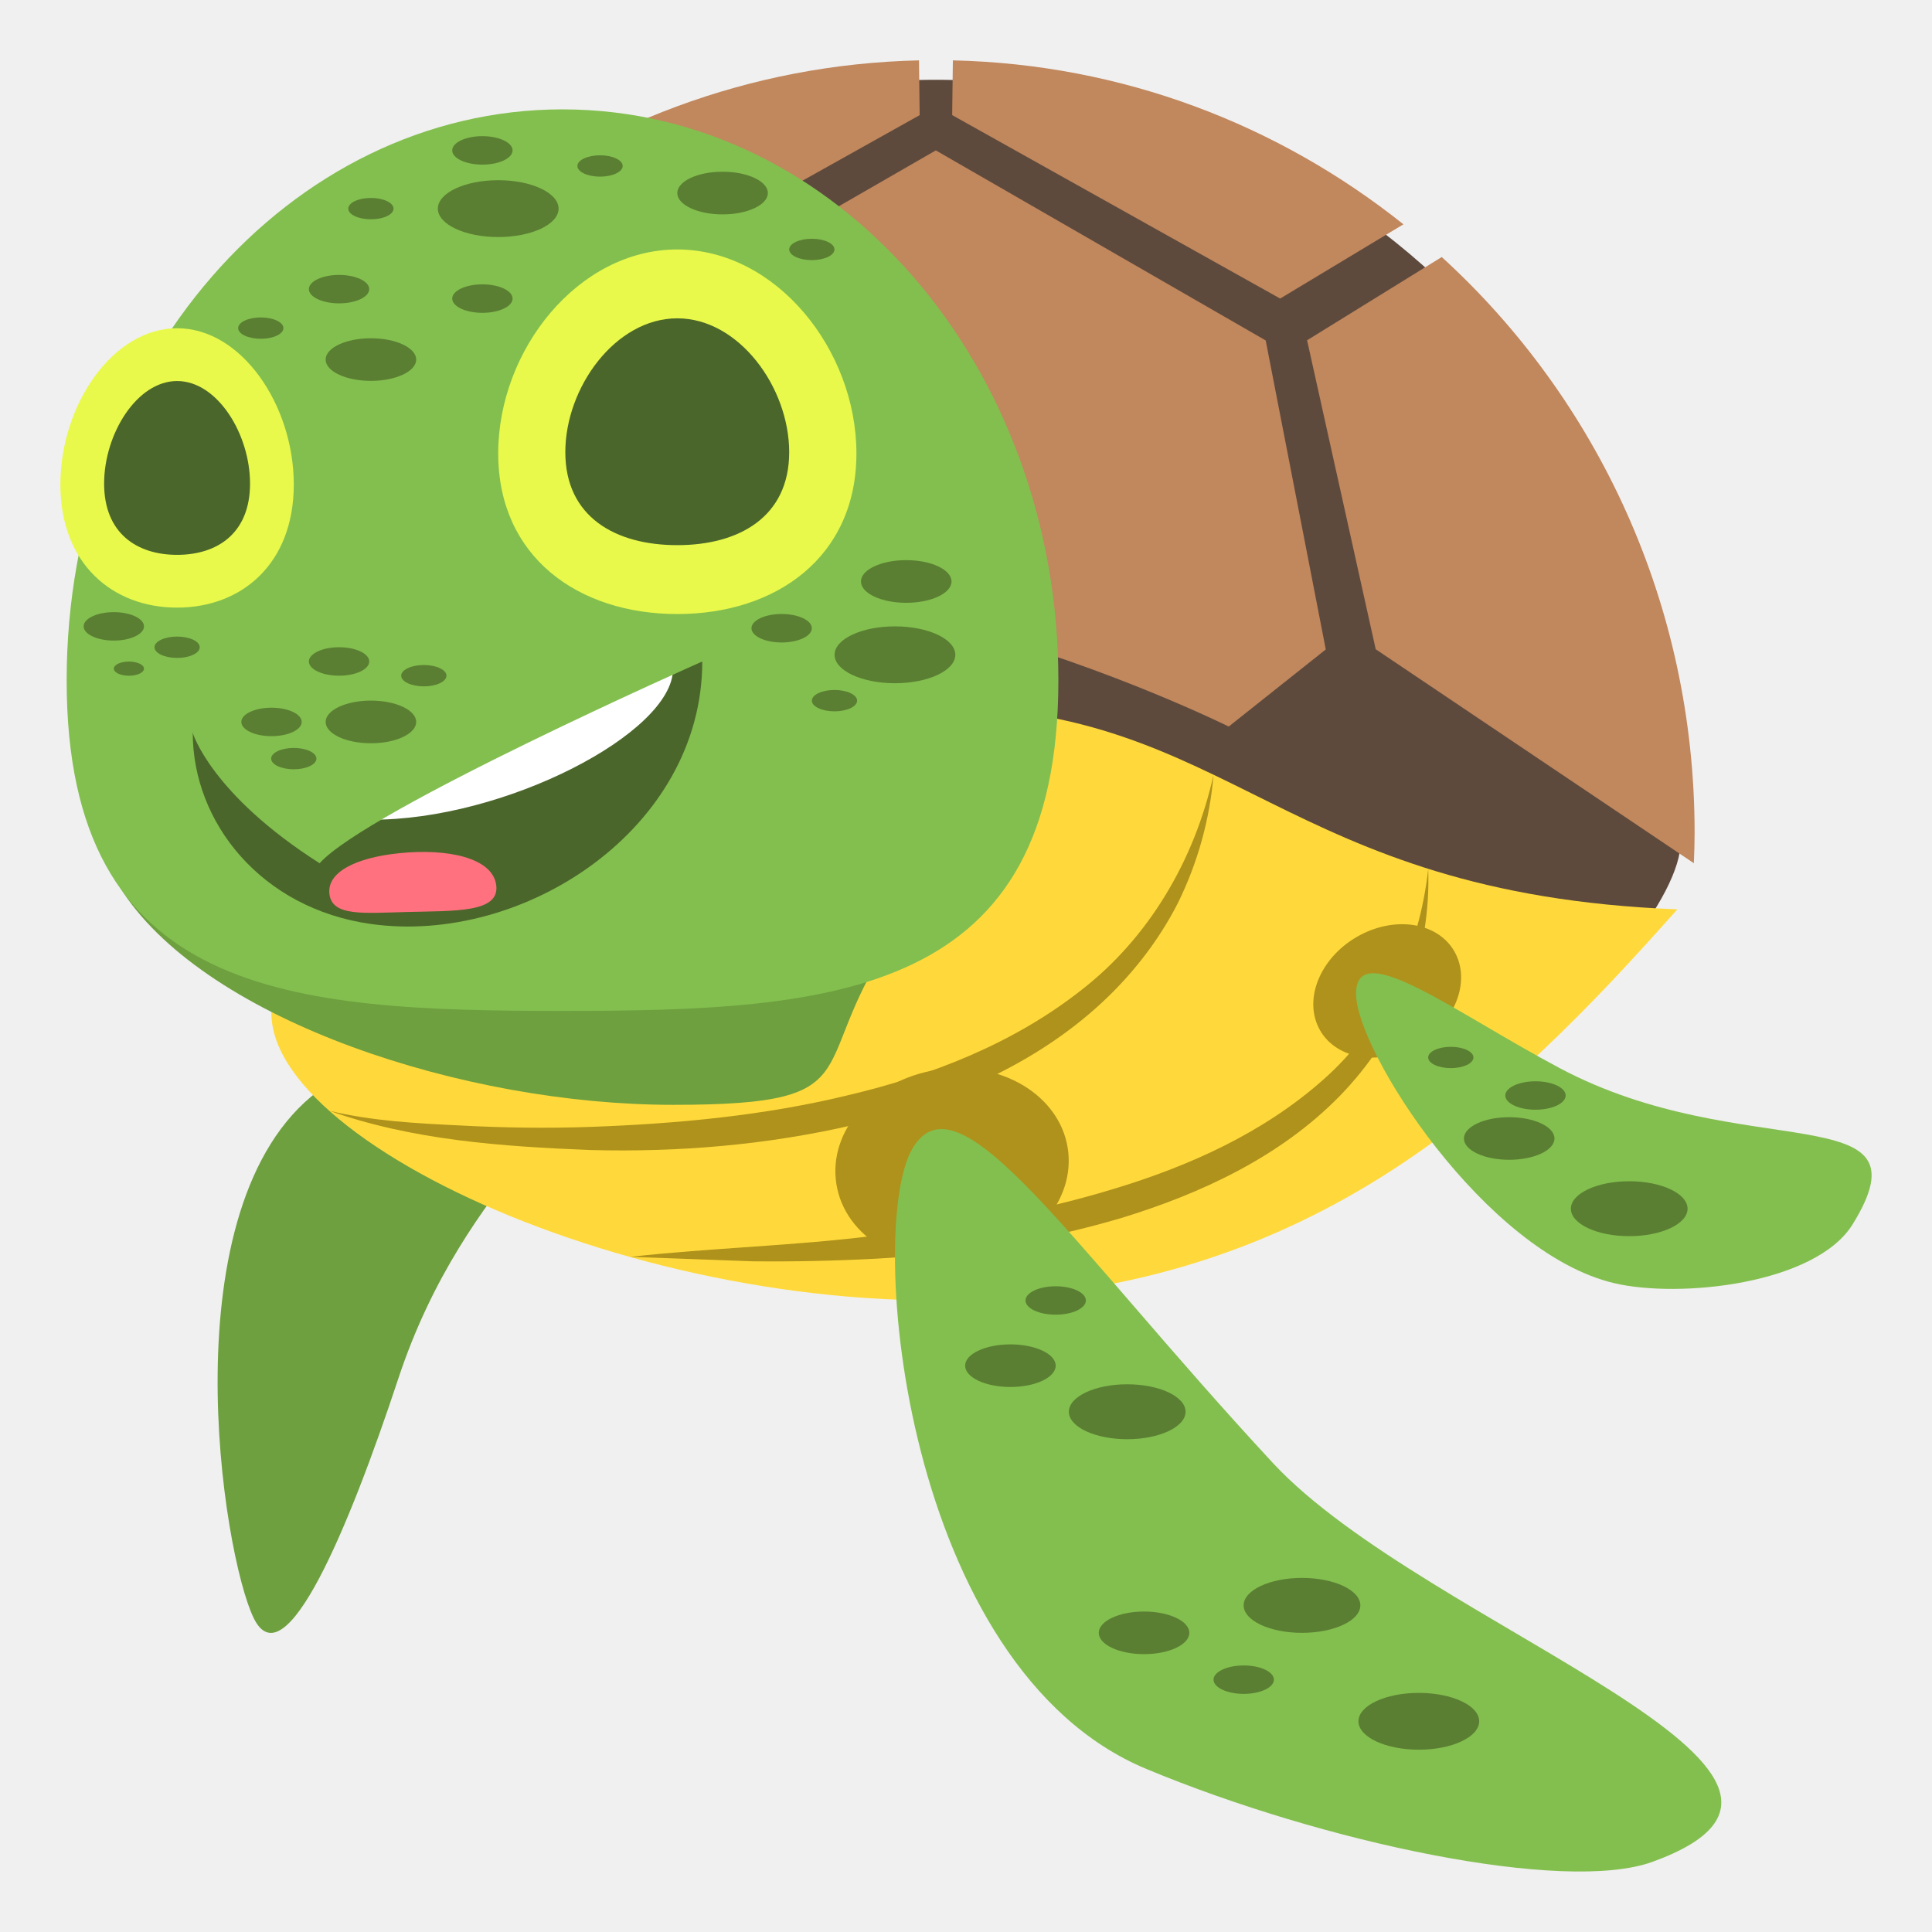
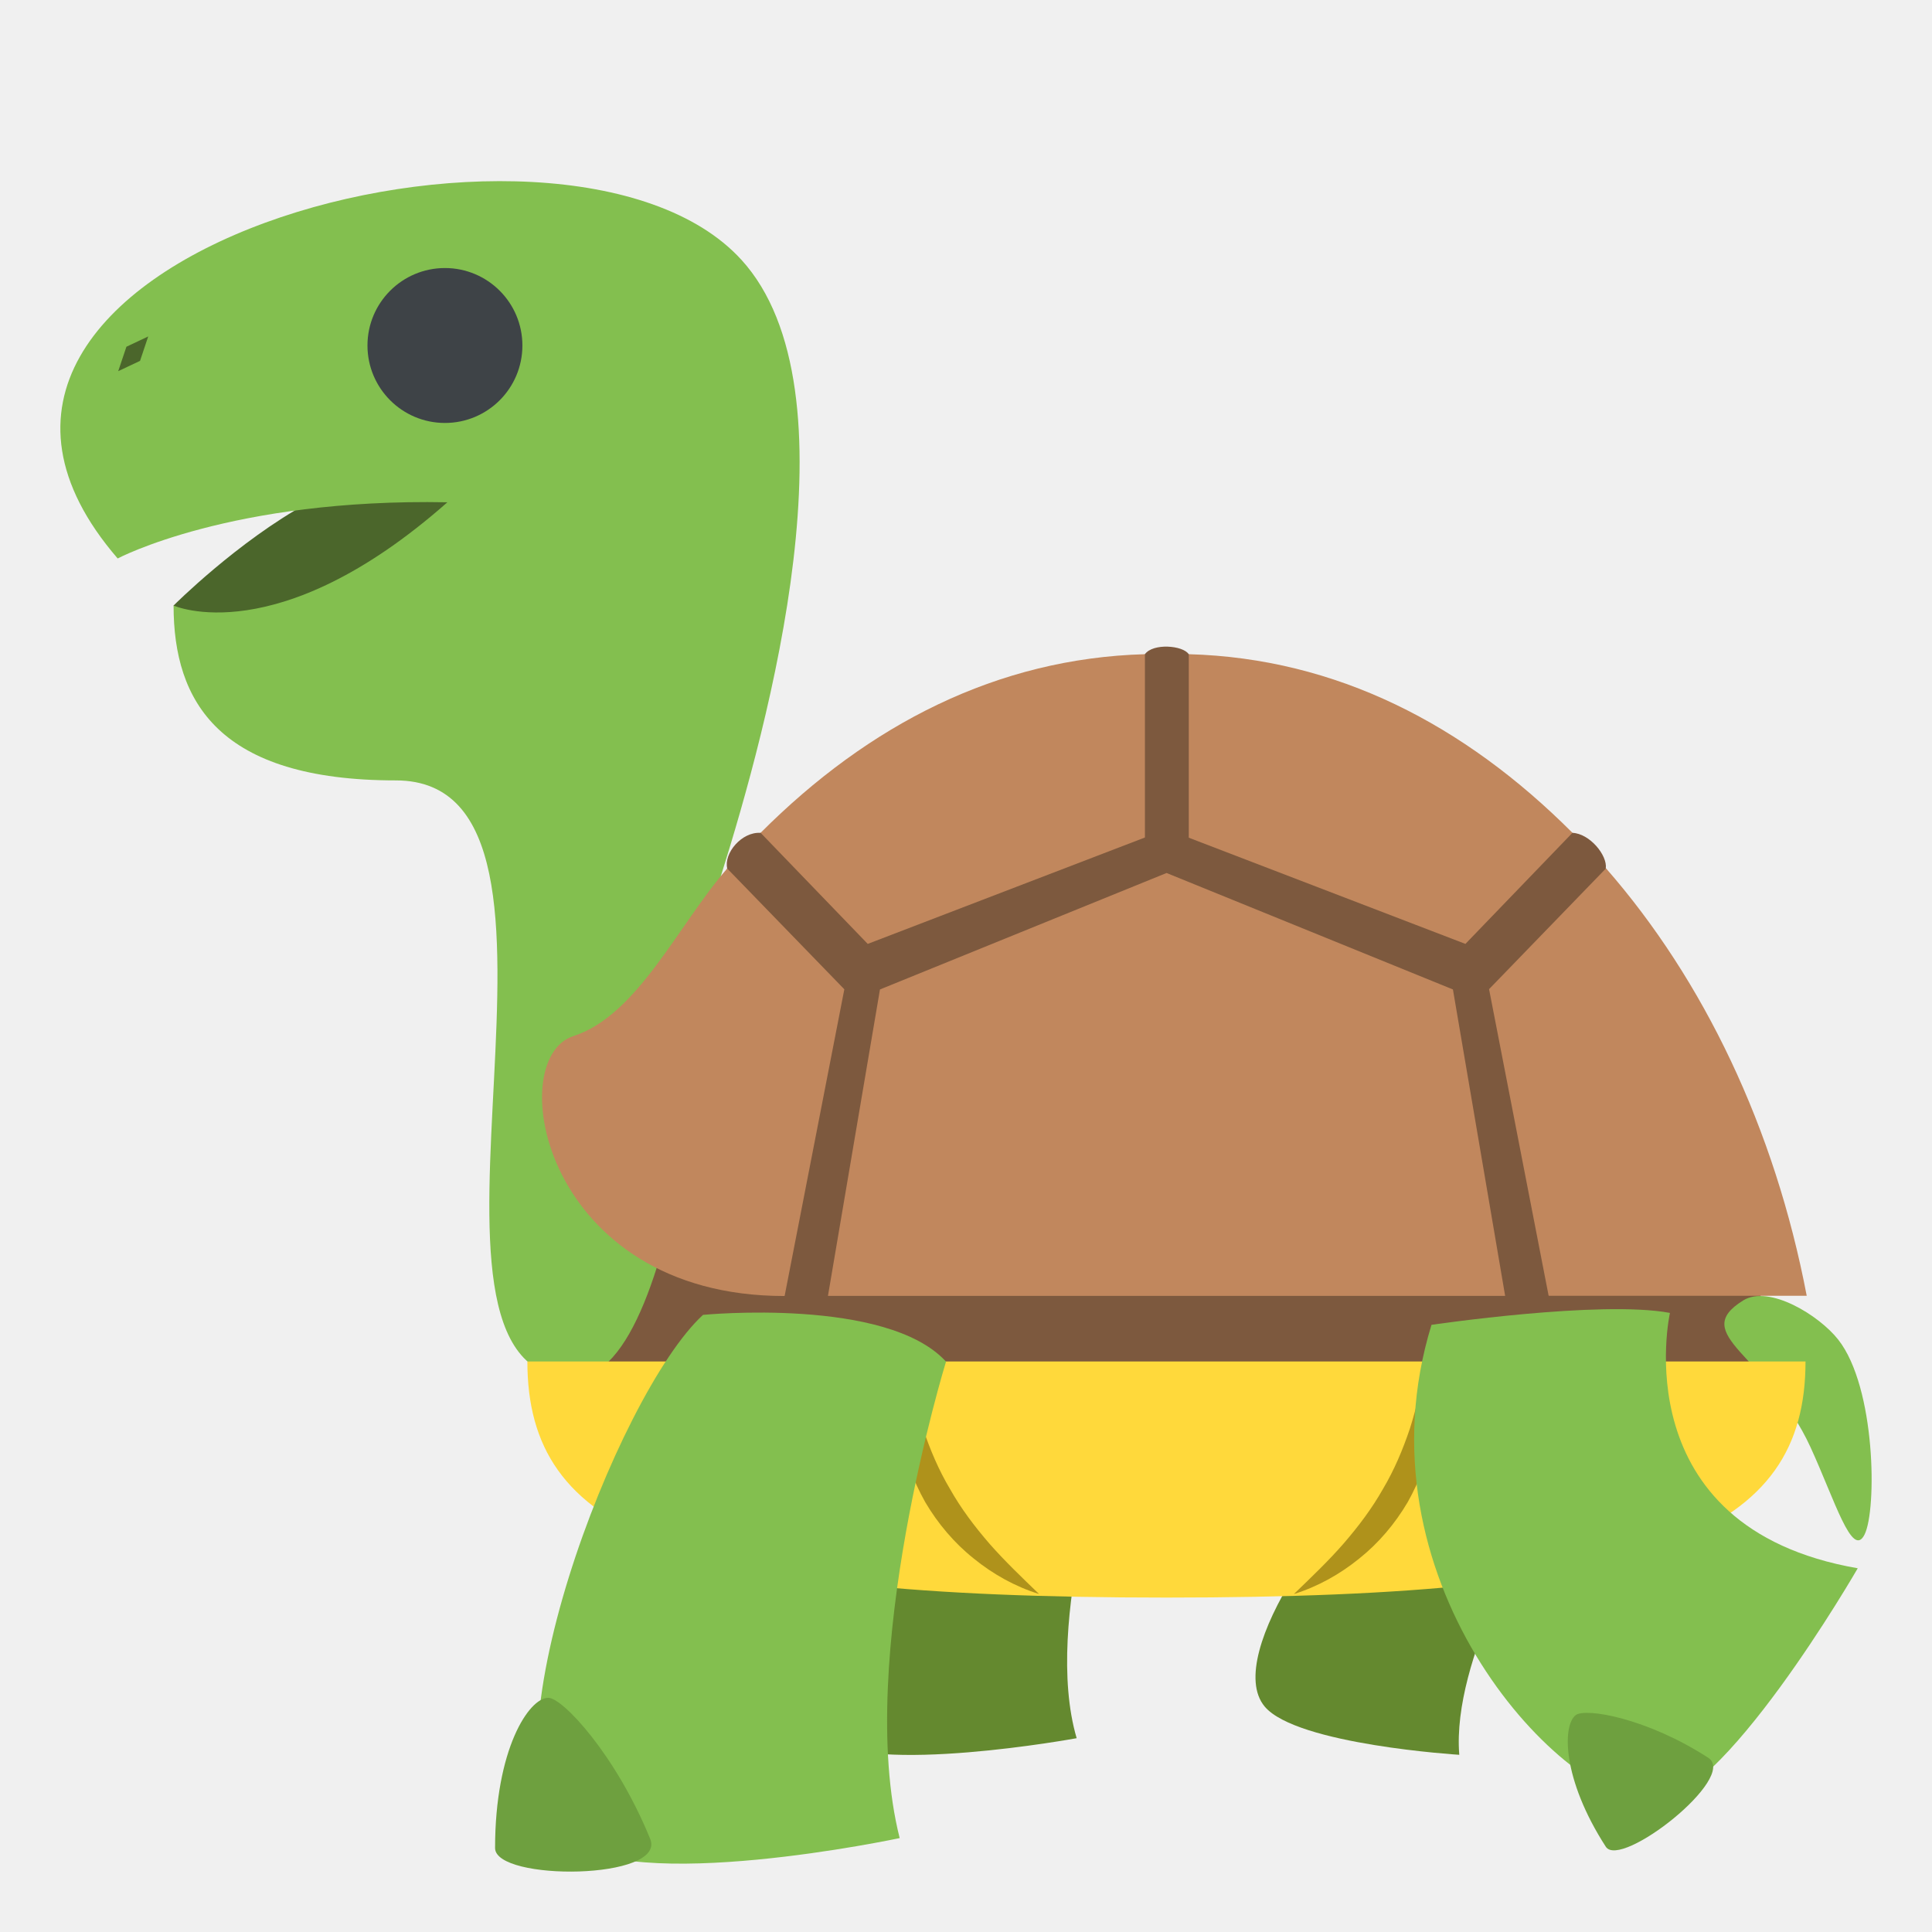
<svg xmlns="http://www.w3.org/2000/svg" viewBox="0 0 64 64" enable-background="new 0 0 64 64">
-   <g fill="#5b7f32">
-     <ellipse cx="57.771" cy="40.04" rx=".75" ry=".353" />
-     <ellipse cx="56.27" cy="38.29" rx="1.5" ry=".706" />
+   <path fill="#7d593e" d="m58.876 47.48h-40.465c0-7.359 5.679-18.712 5.679-18.712-.118-.5.476-1.219 1.105-1.179l12.731-5.917c.266-.374 1.264-.295 1.452 0l12.71 5.917c.57.022 1.164.741 1.106 1.179.001 0 5.682 11.46 5.682 18.712" />
+   <g fill="#64892f">
+     <path d="m35.666 57.58c0 0-6.785 1.248-8.422 0-2.208-1.682 1.295-9.625 3.469-11.346 0 0 4.631-.389 6.119 1.014 0 0-2.306 6.451-1.166 10.332" />
+     <path d="m48.34 58.13c0 0-5.392-.334-6.447-1.6-1.423-1.707 2.517-7.123 4.454-8.03 0 0 3.606.582 4.523 1.939 0 0-2.787 4.498-2.53 7.688" />
  </g>
-   <path fill="#6ea03f" d="m18.979 34.605c-1.031-2.105-5.9-.387-8.447 1.542-4.99 3.776-3.16 15.351-2.127 17.456 1.031 2.106 3.148-2.974 4.787-7.928 2.265-6.853 6.816-8.963 5.787-11.07" />
-   <path fill="#5e4a3d" d="m55.674 27.889c0 3.464-11.05 14.615-24.672 14.615 0 0-21.738-6.465-21.738-14.57 0-13.942 8.113-25.291 21.738-25.291 13.623 0 24.672 11.303 24.672 25.25" />
+   <path fill="#4b662b" d="m5.749 20.06c0 0 8.479-8.494 10.228-1.742 0 0-7.383 8.64-10.228 1.742" />
+   <g fill="#83bf4f">
+     <path d="m24.554 8.6c-5.859-6.414-29.32-.141-20.656 9.9 0 0 3.758-1.999 10.922-1.861-5.635 4.975-9.07 3.42-9.07 3.42 0 3.186 1.497 5.793 7.364 5.793 7.313 0-.606 19.789 5.89 19.789 3.805 0 4.593-15.718 4.878-16.626 1.564-4.978 4.613-16.1.673-20.415" />
+     <path d="m60.896 44.38c1.245 1.586 1.28 5.633.87 6.453-.408.82-.984-1.133-1.791-2.893-1.399-3.051-4.067-3.725-2.227-4.863.854-.525 2.512.491 3.148 1.303" />
+   </g>
  <g fill="#c1875d">
-     <path d="m31 4.982l-10.93 6.296c0 0-4.096 11.793-1.988 10.236 7.02-5.185 22.621 2.554 22.621 2.554l3.215-2.554-1.99-10.236-10.928-6.296" />
-     <path d="m46.49 7.431c-4.132-3.297-9.298-5.305-14.925-5.431l-.023 1.813 10.865 6.077 4.083-2.459" />
-     <path d="m47.76 8.514l-4.461 2.758 2.273 10.235 10.539 7.088c.014-.33.025-.664.025-1.01.001-7.577-3.236-14.382-8.376-19.07" />
-     <path d="m30.465 3.814l-.022-1.814c-5.627.126-10.795 2.134-14.928 5.431l4.086 2.46 10.864-6.077" />
-     <path d="m14.242 8.514c-5.139 4.688-8.375 11.494-8.375 19.07 0 .346.012.68.023 1.01l10.543-7.088 2.273-10.235-4.464-2.759" />
+     <path d="m38.644 28.919l-9.494 3.858-1.723 10.151h22.433l-1.73-10.151z" />
+     <path d="m52.09 27.588c-3.587-3.592-7.823-5.78-12.71-5.917v6.079l9.164 3.518 3.546-3.68" />
+     <path d="m37.927 27.743v-6.072c-4.887.137-9.144 2.325-12.731 5.917l3.549 3.68 9.182-3.525" />
+     <path d="m53.2 28.767l-3.873 4 1.972 10.149.011.008h8.54c-1.061-5.557-3.417-10.465-6.65-14.161" />
+     <path d="m27.969 32.771l-3.879-4c-1.614 1.848-2.969 4.866-5.094 5.55-2.352.758-1 8.611 6.988 8.611.003 0 .009-.008.009-.008l1.976-10.149" />
  </g>
-   <path fill="#ffd93b" d="m31 23.417c-9.889 0-15.658 3.262-21.328 8.507-3.807 4.197 9.04 11.154 21.328 11.154s18.926-6.612 24.564-12.955c-13.144-.508-14.677-6.706-24.564-6.706" />
+   <path fill="#ffd93b" d="m17.47 45.1h42.34c0 5.639-4.847 7.822-21.17 7.822s-21.17-2.183-21.17-7.822" />
  <g fill="#af921b">
-     <path d="m10.906 36.794c1.411.341 2.869.417 4.313.487 1.444.079 2.892.099 4.333.049 2.881-.104 5.76-.373 8.539-1.049 2.772-.654 5.477-1.717 7.704-3.464 2.243-1.729 3.776-4.308 4.405-7.153-.12 1.453-.516 2.896-1.171 4.231-.673 1.326-1.62 2.518-2.739 3.51-2.252 2-5.107 3.152-7.967 3.849-2.883.674-5.838.92-8.77.842-2.916-.117-5.883-.321-8.647-1.302" />
-     <path d="m20.861 41.636c2.712-.302 5.425-.362 8.103-.701 2.675-.33 5.338-.76 7.891-1.54 2.546-.763 5.01-1.88 6.981-3.631 1.976-1.742 3.183-4.276 3.476-6.984.046 1.36-.169 2.745-.658 4.05-.51 1.296-1.306 2.485-2.285 3.489-1.983 2.02-4.6 3.225-7.225 4.03-2.651.783-5.383 1.194-8.113 1.346-1.365.072-2.73.102-4.092.088l-4.078-.15" />
-     <path d="m35.37 38.03c.277 1.761-1.215 3.453-3.33 3.781-2.117.328-4.059-.832-4.334-2.592-.279-1.76 1.211-3.452 3.33-3.78 2.113-.328 4.055.833 4.334 2.591" />
-     <path d="m48.23 31.615c.496 1.021-.119 2.39-1.377 3.058-1.26.668-2.68.381-3.176-.64-.498-1.021.117-2.39 1.377-3.057 1.26-.667 2.68-.382 3.176.639" />
+     <path d="m30.08 45.1c.1.781.272 1.514.496 2.221.234.703.522 1.381.898 2.01.36.639.807 1.232 1.303 1.805.499.57 1.06 1.104 1.643 1.668-.79-.246-1.521-.654-2.162-1.174-.648-.516-1.188-1.158-1.607-1.867-.404-.717-.686-1.496-.789-2.297-.105-.797-.071-1.619.218-2.368" />
+     <path d="m47.2 45.1c.29.748.324 1.57.219 2.367-.104.801-.384 1.58-.789 2.297-.418.709-.959 1.352-1.606 1.867-.642.52-1.373.928-2.162 1.174.584-.564 1.144-1.096 1.642-1.668.495-.572.943-1.166 1.304-1.805.376-.631.662-1.309.897-2.01.224-.706.395-1.438.495-2.22" />
  </g>
-   <g fill="#83bf4f">
-     <path d="m37.977 58.6c-8.04-3.343-9.295-17.849-7.764-20.53 1.533-2.682 5.191 3.104 11.955 10.395 5.07 5.463 20.645 10.281 12.574 13.21-2.92 1.058-10.89-.631-16.765-3.075" />
-     <path d="m53.46 42.504c-4.248-1.01-8.539-7.685-8.539-9.585 0-1.897 3.232.596 6.746 2.464 6.096 3.242 12.359.87 9.707 5.17-1.23 1.991-5.744 2.467-7.914 1.951" />
-   </g>
-   <path fill="#6ea03f" d="m29.836 30.705c-3.355 4.602-.59 5.894-7.541 5.894s-15.381-2.797-18.203-7.02c-2.066-3.094 6.205-5.587 13.158-5.587 6.949 0 14.779 3.71 12.586 6.718" />
-   <path fill="#83bf4f" d="m35.06 22.539c0 10.445-7.355 10.949-16.426 10.949-9.07 0-16.426-.504-16.426-10.949 0-10.447 7.354-18.916 16.426-18.916 9.07 0 16.426 8.468 16.426 18.916" />
-   <path fill="#e8f94b" d="m16.504 15.02c0-3.431 2.652-6.756 5.932-6.756 3.277 0 5.934 3.325 5.934 6.756 0 3.429-2.656 5.321-5.934 5.321-3.28 0-5.932-1.892-5.932-5.321" />
-   <path fill="#4b662b" d="m18.727 14.979c0-2.144 1.66-4.434 3.709-4.434 2.045 0 3.707 2.29 3.707 4.434 0 2.145-1.662 3.08-3.707 3.08-2.049 0-3.709-.935-3.709-3.08" />
-   <path fill="#e8f94b" d="m2 16.05c0-2.629 1.73-5.177 3.867-5.177 2.135 0 3.865 2.548 3.865 5.177 0 2.628-1.73 4.078-3.865 4.078-2.137.001-3.867-1.45-3.867-4.078" />
-   <g fill="#4b662b">
-     <path d="m3.449 16.02c0-1.643 1.084-3.398 2.418-3.398s2.416 1.756 2.416 3.398c0 1.644-1.082 2.36-2.416 2.36s-2.418-.716-2.418-2.36" />
-     <path d="m23.264 21.912c0 5.524-5.893 9.41-10.979 8.696-3.633-.51-5.9-3.36-5.9-6.33 0 0 2.428.638 5.9.304 4.774-.457 10.979-2.67 10.979-2.67" />
-   </g>
-   <path fill="#fff" d="m22.295 22.16c0 2.119-5.59 5.02-10.01 4.993-3.281-.017-5.146-.782-5.146-2.047 0 0 2.01.478 5.146.274 4.158-.267 10.01-3.22 10.01-3.22" />
-   <path fill="#ff717f" d="m16.438 29.322c.119.916-1.354.848-2.965.889-1.43.037-2.465.15-2.559-.588-.098-.736.891-1.215 2.307-1.359 1.595-.166 3.099.146 3.217 1.058" />
-   <g fill="#5b7f32">
-     <ellipse cx="34.971" cy="43.08" rx="1" ry=".471" />
-     <ellipse cx="33.471" cy="45.24" rx="1.5" ry=".706" />
-     <ellipse cx="37.34" cy="46.766" rx="1.933" ry=".91" />
-     <ellipse cx="37.898" cy="54.09" rx="1.5" ry=".706" />
-     <ellipse cx="41.2" cy="55.641" rx="1" ry=".471" />
-     <ellipse cx="43.13" cy="53.18" rx="1.933" ry=".91" />
-     <ellipse cx="47" cy="57.02" rx="2" ry=".941" />
-     <ellipse cx="48.06" cy="35.03" rx=".75" ry=".353" />
-     <ellipse cx="49.994" cy="37.714" rx="1.5" ry=".706" />
-     <ellipse cx="12.287" cy="11.911" rx="1.5" ry=".706" />
-     <ellipse cx="8.639" cy="10.869" rx=".75" ry=".354" />
-     <ellipse cx="26.893" cy="8.263" rx=".75" ry=".354" />
-     <ellipse cx="15.98" cy="9.891" rx="1" ry=".472" />
-     <ellipse cx="11.232" cy="9.578" rx="1" ry=".471" />
-     <ellipse cx="12.287" cy="6.911" rx=".75" ry=".354" />
-     <ellipse cx="19.877" cy="5.498" rx=".75" ry=".354" />
-     <ellipse cx="16.504" cy="6.911" rx="2" ry=".942" />
-     <ellipse cx="15.98" cy="4.982" rx="1" ry=".472" />
-     <ellipse cx="23.936" cy="6.395" rx="1.5" ry=".707" />
-     <ellipse cx="50.865" cy="36.29" rx="1" ry=".471" />
-     <ellipse cx="53.97" cy="40.04" rx="1.933" ry=".91" />
-   </g>
-   <path fill="#83bf4f" d="m6.385 24.278c0 0 .598 2.024 4.203 4.318 1.582-1.77 12.676-6.684 12.676-6.684l-16.879 2.366" />
-   <g fill="#5b7f32">
-     <ellipse cx="11.232" cy="21.912" rx="1" ry=".472" />
-     <ellipse cx="9.732" cy="25.13" rx=".75" ry=".354" />
-     <ellipse cx="8.994" cy="23.915" rx="1" ry=".472" />
-     <ellipse cx="12.287" cy="23.915" rx="1.5" ry=".707" />
-     <ellipse cx="14.04" cy="22.383" rx=".75" ry=".354" />
-     <ellipse cx="3.77" cy="20.749" rx="1" ry=".471" />
-     <ellipse cx="4.27" cy="22.15" rx=".5" ry=".235" />
-     <ellipse cx="5.867" cy="21.441" rx=".75" ry=".354" />
-     <ellipse cx="25.893" cy="20.811" rx="1" ry=".472" />
-     <ellipse cx="27.643" cy="23.21" rx=".75" ry=".354" />
-     <ellipse cx="30.02" cy="19.262" rx="1.5" ry=".707" />
-     <ellipse cx="29.646" cy="21.691" rx="2" ry=".942" />
-   </g>
+   <circle fill="#3e4347" cx="14.739" cy="11.445" r="2.566" />
+   <path fill="#4b662b" d="m4.639 11.954l-.723.341.272-.809.722-.341-.271.809" />
+   <path fill="#83bf4f" d="m29.803 60.889c0 0-8.926 1.906-11.08 0-2.905-2.57 1.705-14.705 4.565-17.332 0 0 6.092-.596 8.05 1.549 0-.001-3.035 9.853-1.535 15.783" />
+   <path fill="#6ea03f" d="m21.537 60.912c-1.136-2.785-2.899-4.67-3.374-4.67-.641 0-1.763 1.703-1.763 4.977 0 1.105 5.697 1.066 5.137-.307" />
+   <path fill="#83bf4f" d="m61.54 51.951c0 0-4.564 7.922-6.893 7.758-3.138-.221-9.79-7.484-7.227-15.822 0 0 5.6-.826 7.899-.395.001 0-1.595 7.104 6.221 8.459" />
+   <path fill="#6ea03f" d="m56.59 58.23c-2.02-1.311-4.066-1.666-4.394-1.414-.44.342-.455 2.107.998 4.359.49.76 4.39-2.299 3.396-2.945" />
</svg>
